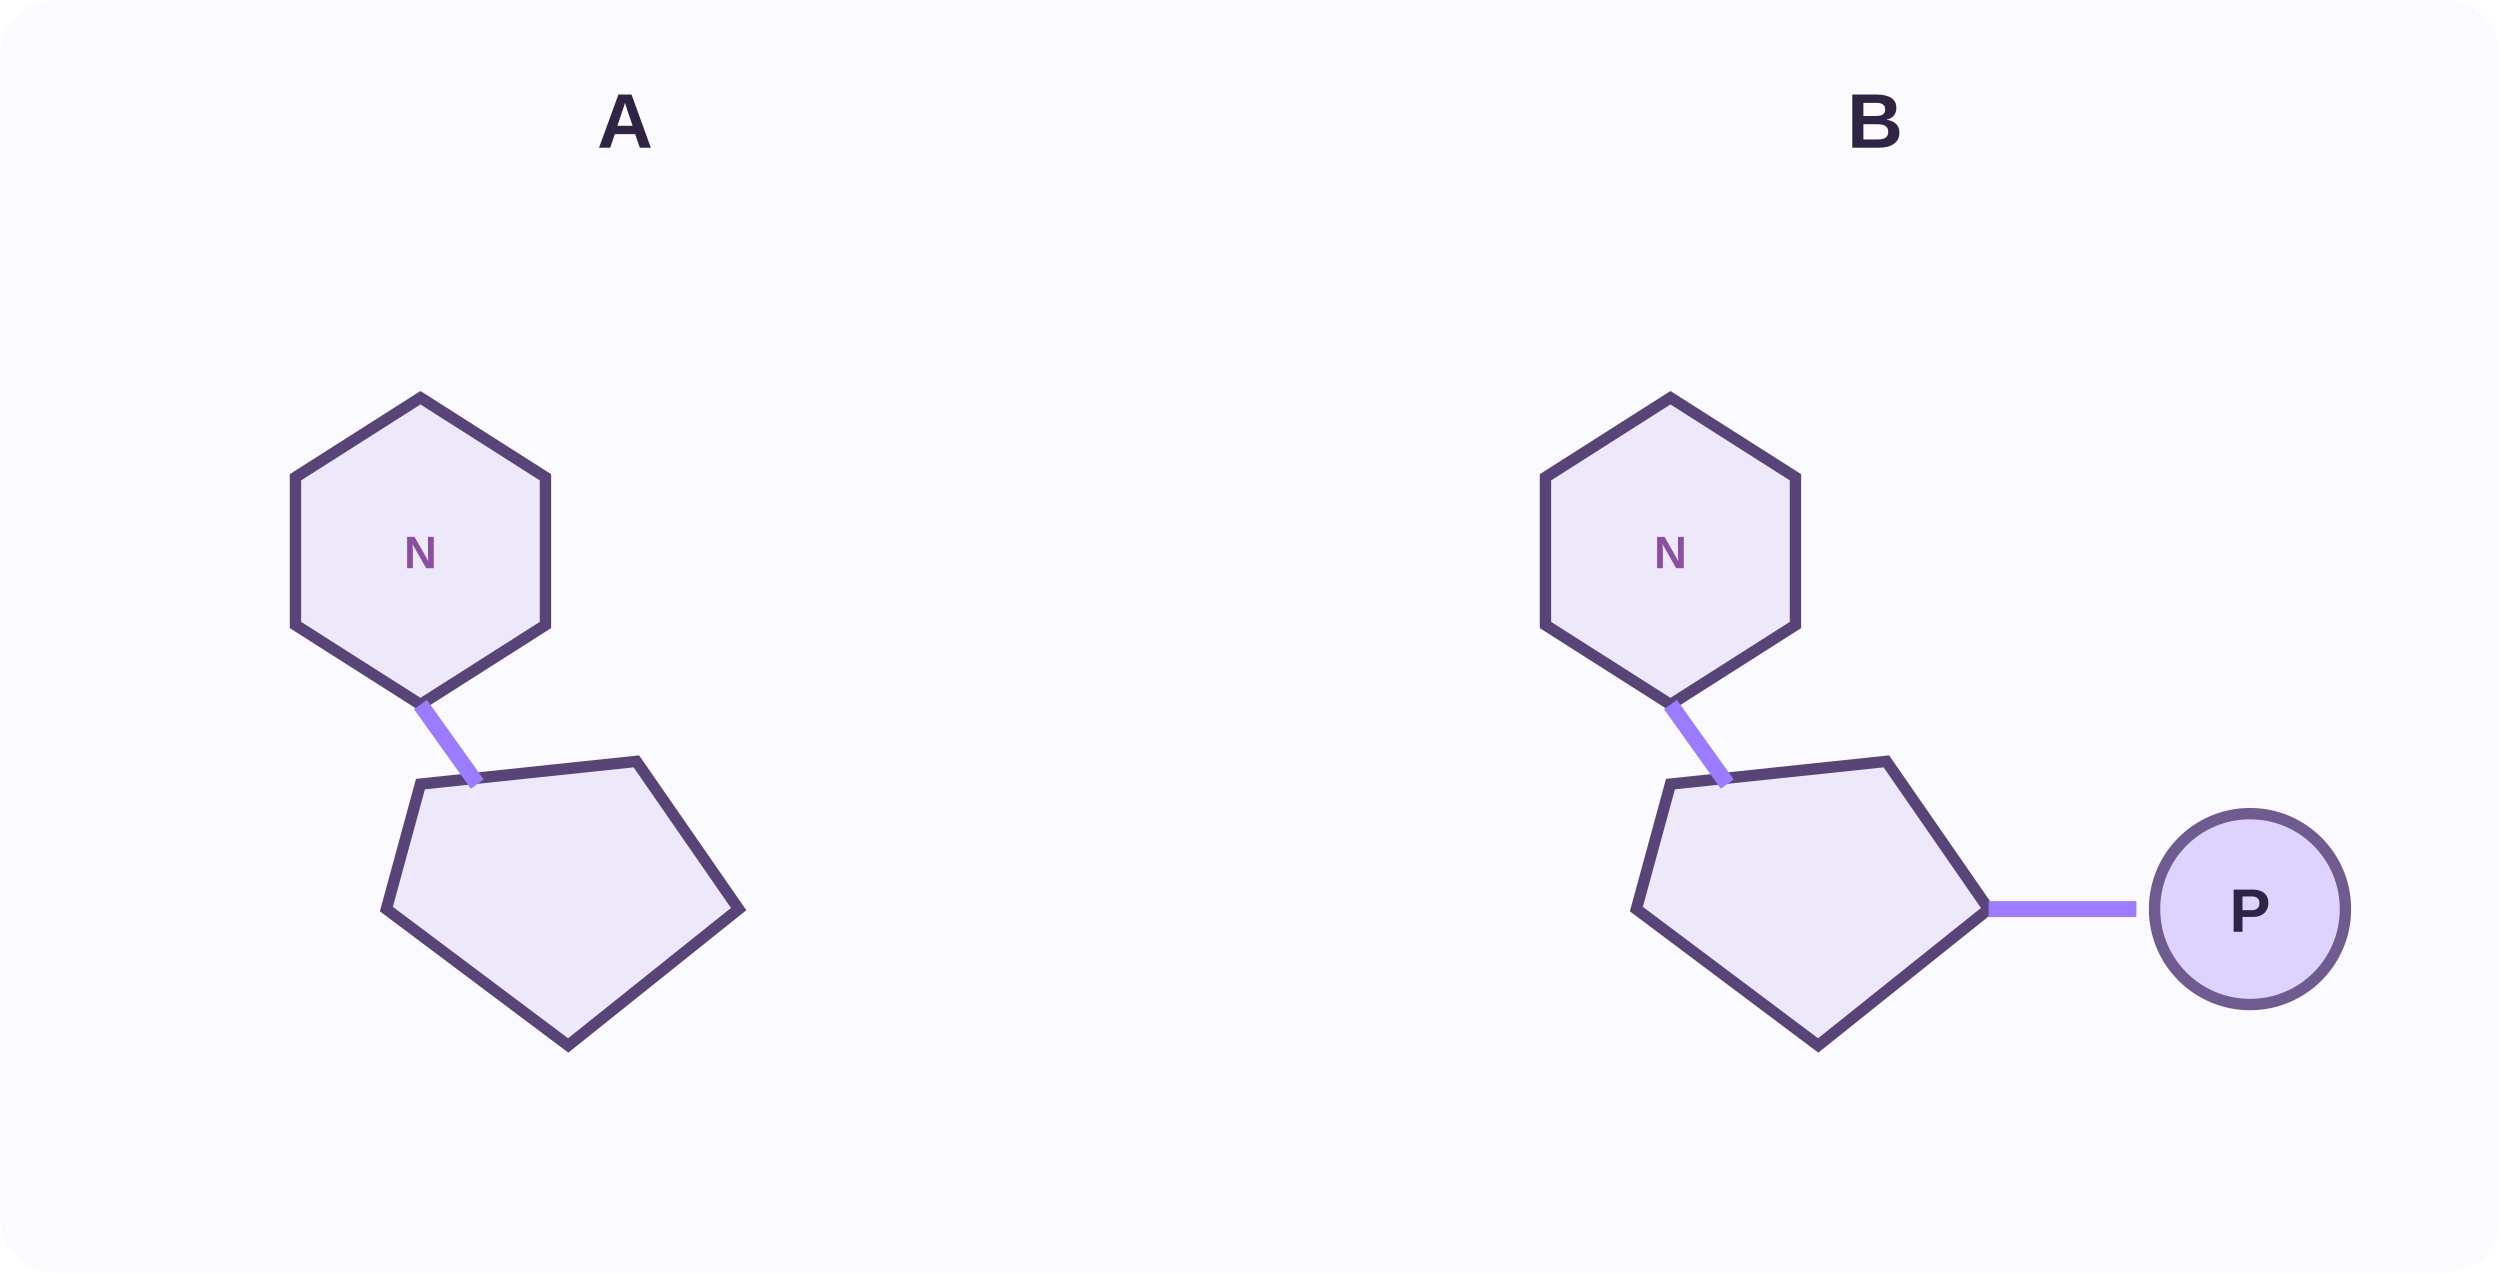
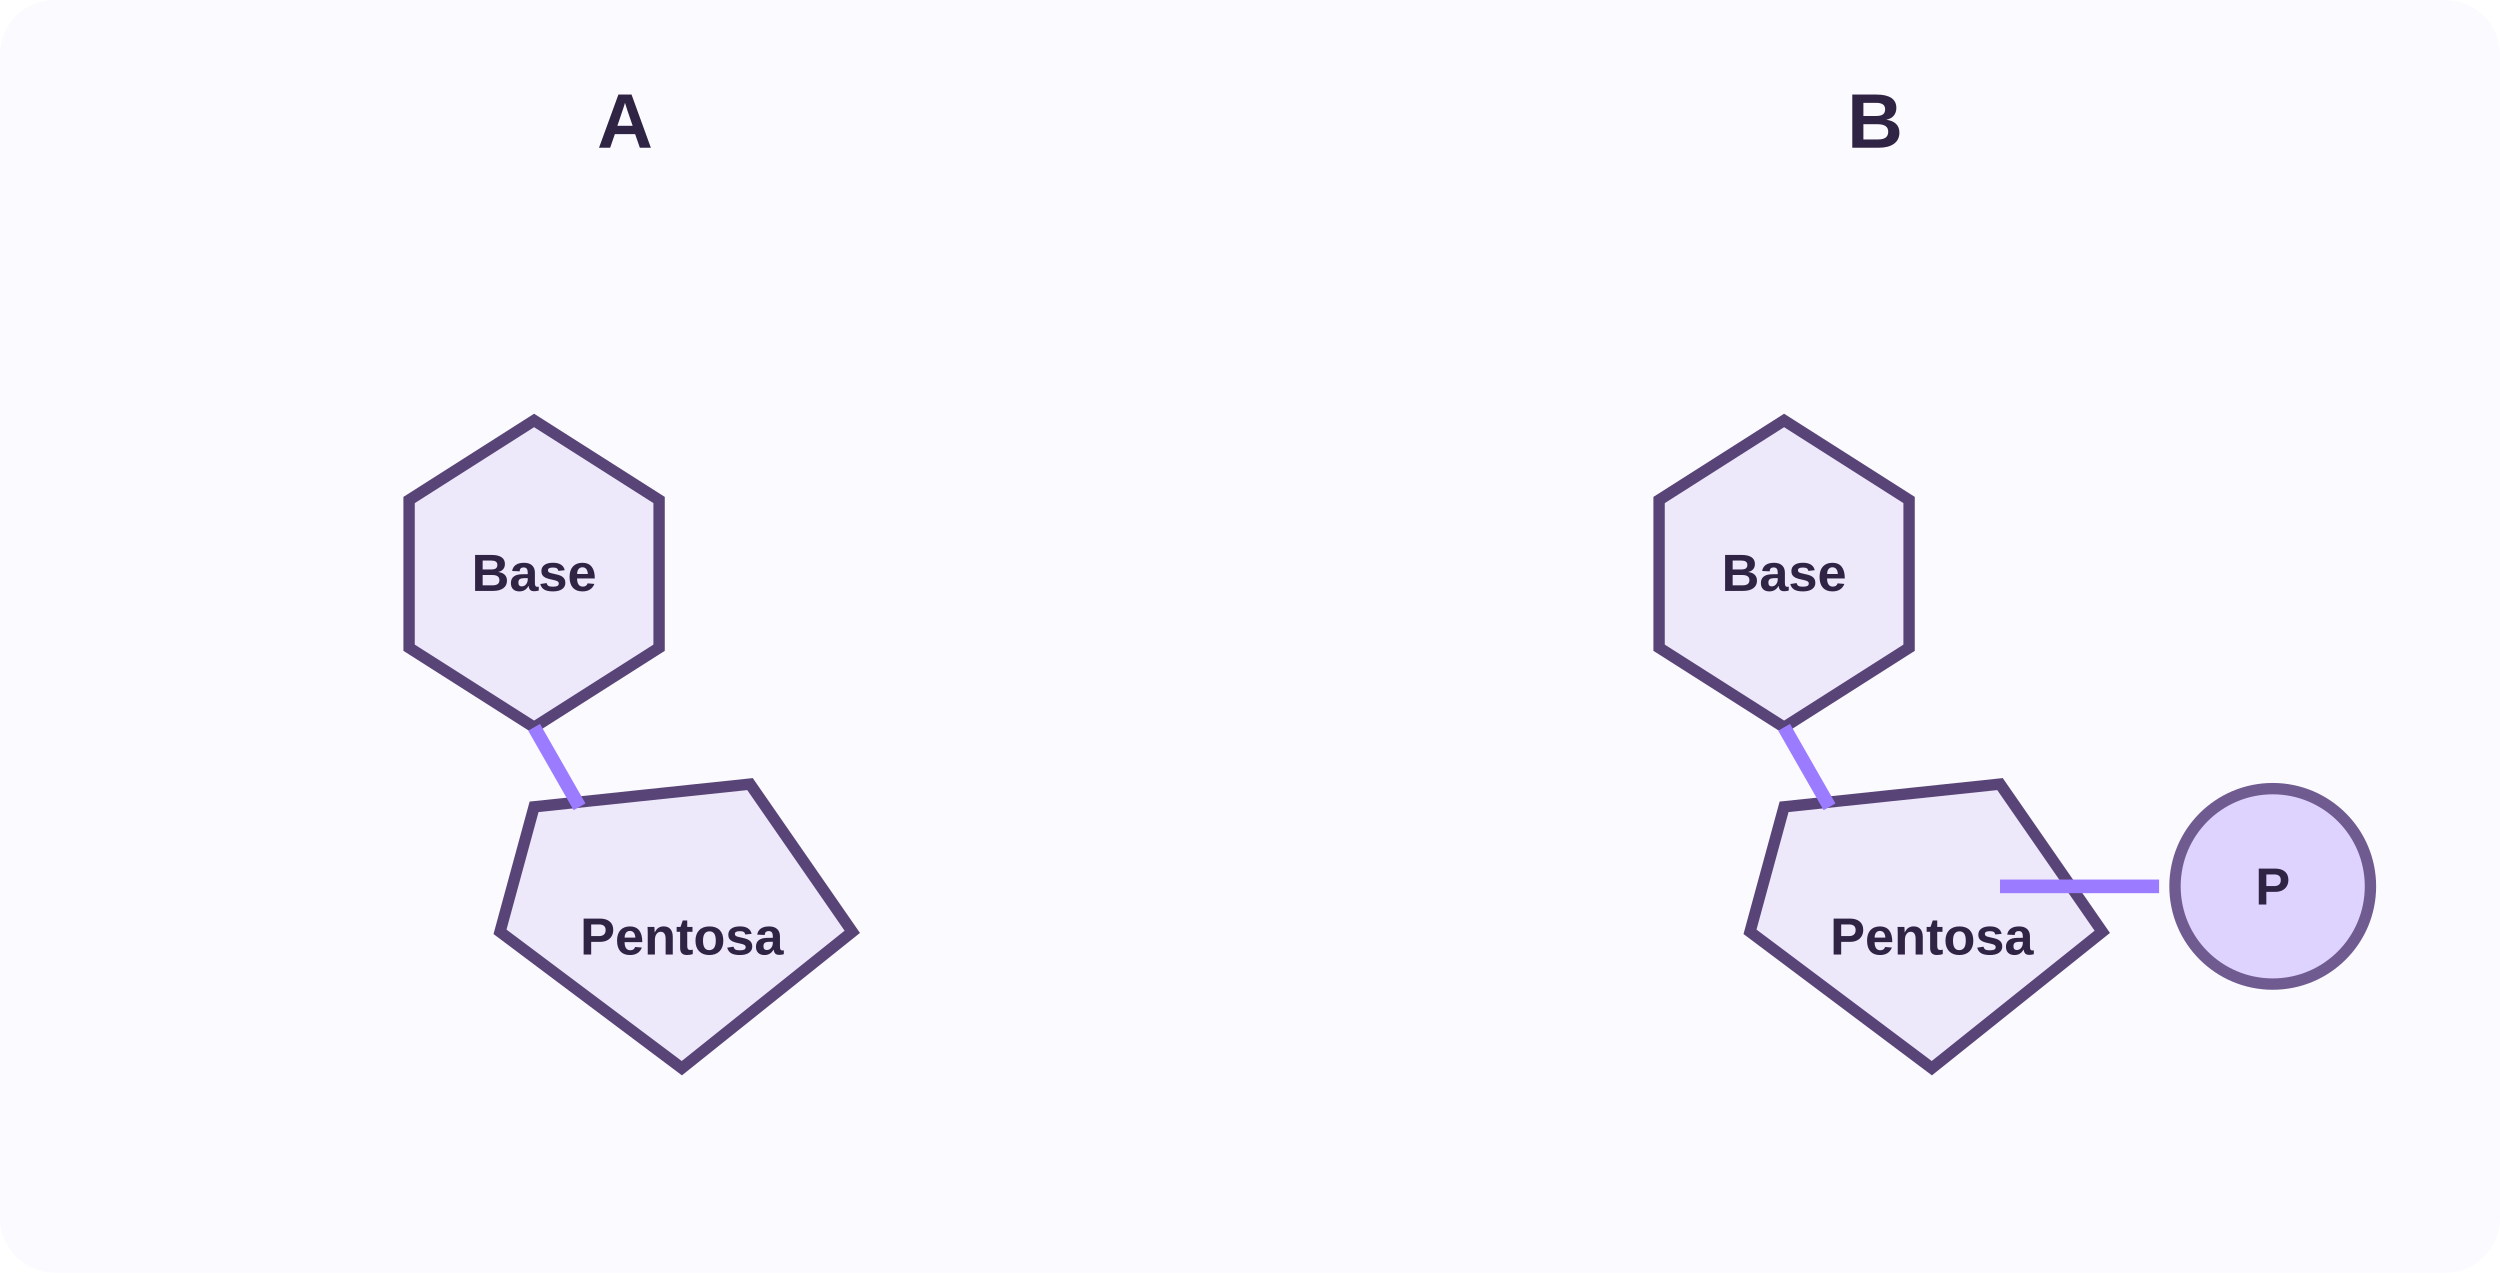
<svg xmlns="http://www.w3.org/2000/svg" viewBox="0 0 1100 560" role="img" aria-labelledby="t d">
  <rect width="1100" height="560" rx="24" fill="#fbfaff" />
  <g font-family="Arial" font-size="34" font-weight="700" fill="#302445" text-anchor="middle">
    <text x="275" y="65">A</text>
    <text x="825" y="65">B</text>
  </g>
  <g stroke="#594477" stroke-width="5" fill="#eee8fb">
-     <path d="M130 210L185 175L240 210L240 275L185 310L130 275Z" />
-     <path d="M185 345L280 335L325 400L250 460L170 400Z" />
-     <path d="M680 210L735 175L790 210L790 275L735 310L680 275Z" />
-     <path d="M735 345L830 335L875 400L800 460L720 400Z" />
+     <path d="M180 220L235 185L290 220L290 285L235 320L180 285Z" />
+     <path d="M235 355L330 345L375 410L300 470L220 410Z" />
+     <path d="M730 220L785 185L840 220L840 285L785 320L730 285Z" />
+     <path d="M785 355L880 345L925 410L850 470L770 410Z" />
  </g>
-   <g fill="#8b4f9f" font-family="Arial" font-size="20" font-weight="700" text-anchor="middle">
-     <text x="185" y="250">N</text>
-     <text x="735" y="250">N</text>
+   <g stroke="#9b7bff" stroke-width="6" fill="none">
+     <path d="M235 320L255 355" />
+     <path d="M785 320L805 355" />
+     <path d="M880 390L950 390" />
  </g>
-   <g stroke="#9b7bff" stroke-width="7" fill="none">
-     <path d="M185 310L210 345" />
-     <path d="M735 310L760 345" />
-     <path d="M875 400H940" />
-   </g>
-   <circle cx="990" cy="400" r="42" fill="#ded3ff" stroke="#705b91" stroke-width="5" />
-   <text x="990" y="410" font-family="Arial" font-size="27" font-weight="700" fill="#302445" text-anchor="middle">P</text>
-   <g font-family="Arial" fill="#746783" font-size="19" text-anchor="middle">
-     <text x="275" y="510"> </text>
-     <text x="825" y="510"> </text>
+   <circle cx="1000" cy="390" r="43" fill="#ded3ff" stroke="#705b91" stroke-width="5" />
+   <g font-family="Arial" font-size="23" fill="#302445" text-anchor="middle">
+     <text x="235" y="260" font-weight="700">Base</text>
+     <text x="300" y="420" font-weight="700">Pentosa</text>
+     <text x="785" y="260" font-weight="700">Base</text>
+     <text x="850" y="420" font-weight="700">Pentosa</text>
+     <text x="1000" y="398" font-weight="700">P</text>
  </g>
</svg>
